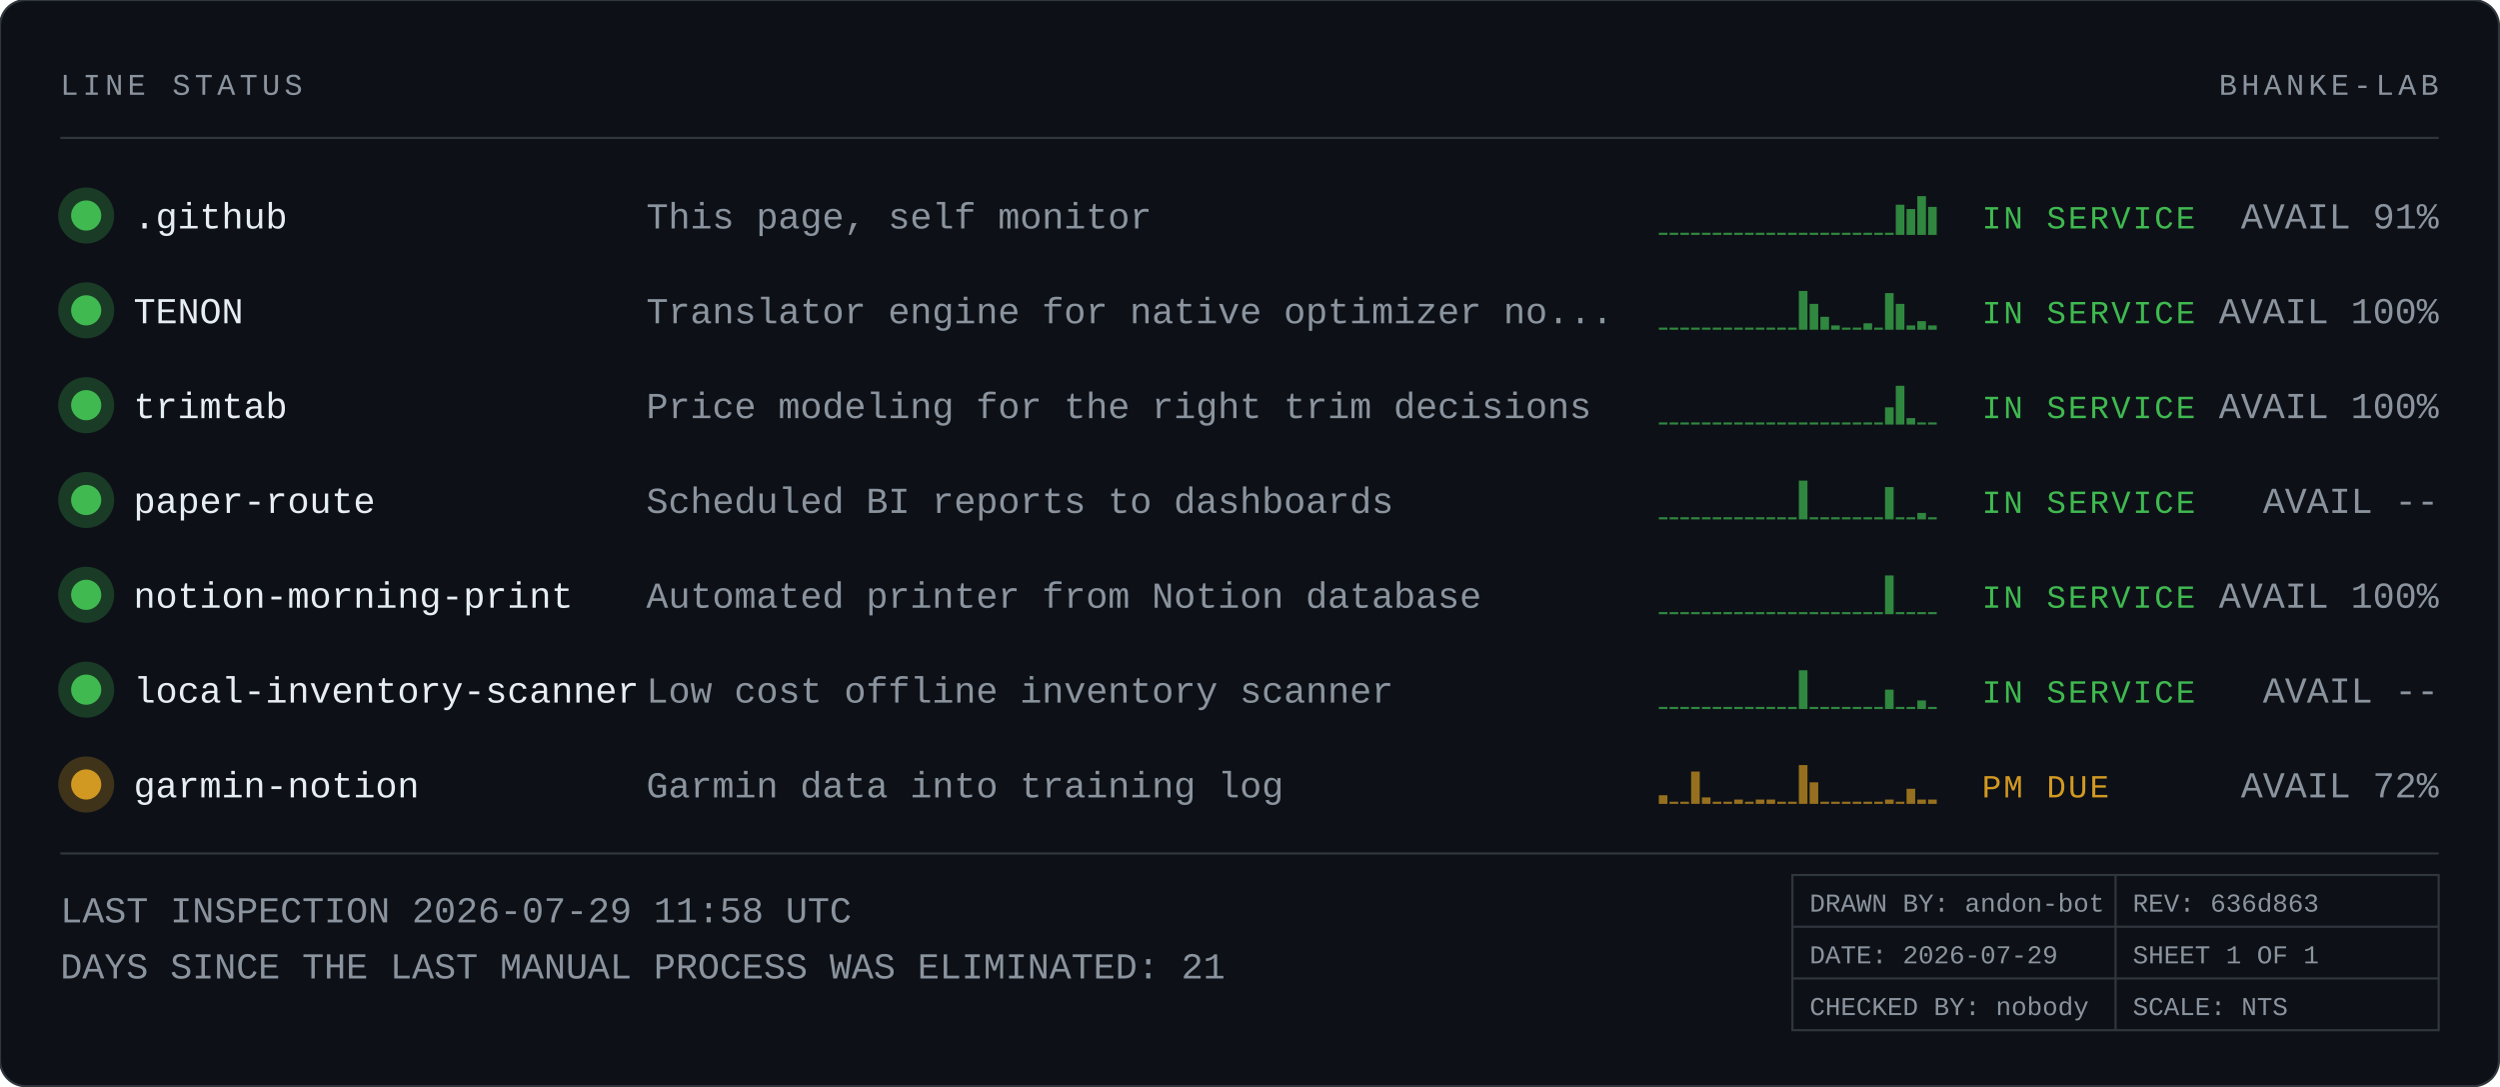
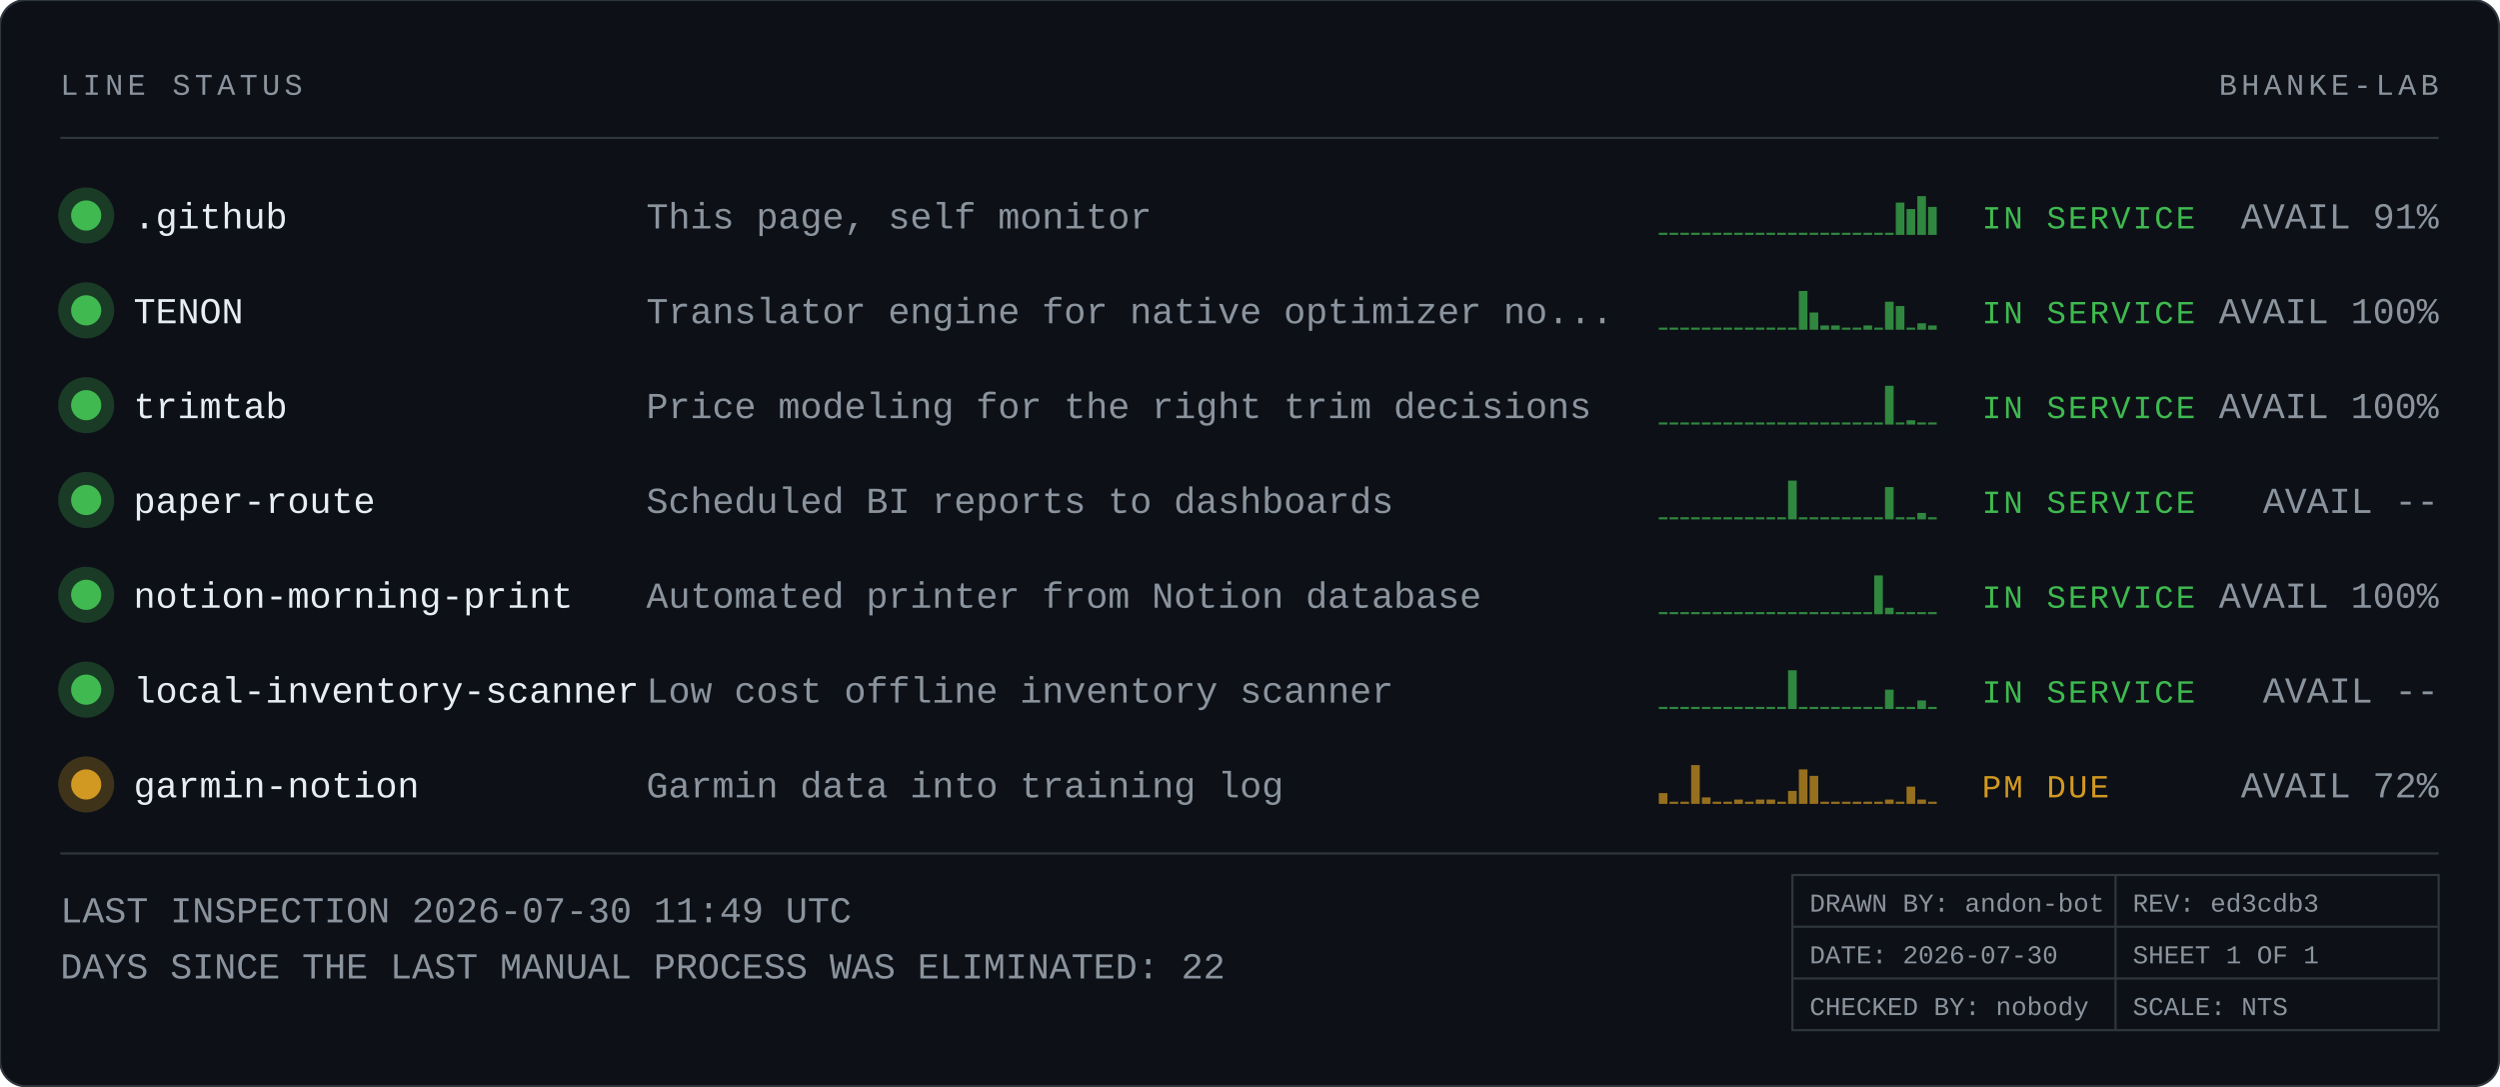
<svg xmlns="http://www.w3.org/2000/svg" width="1160" height="504" viewBox="0 0 1160 504" role="img" aria-label="Andon board">
  <style>
text { font-family: Consolas, 'Courier New', monospace; font-size: 17px; }
.hd { fill: #8b949e; font-size: 14px; letter-spacing: 2px; }
.name { fill: #e6edf3; }
.dim { fill: #8b949e; }
.st { font-size: 15px; letter-spacing: 1px; }
.tb { fill: #8b949e; font-size: 12px; }
</style>
  <rect x="0" y="0" width="1160" height="504" rx="12" fill="#0d1117" stroke="#30363d" />
  <text x="28" y="44" class="hd">LINE STATUS</text>
  <text x="1132" y="44" class="hd" text-anchor="end">BHANKE-LAB</text>
  <line x1="28" y1="64" x2="1132" y2="64" stroke="#30363d" />
  <circle cx="40" cy="100" r="13" fill="#3fb950" opacity="0.25" />
  <circle cx="40" cy="100" r="7" fill="#3fb950" />
  <text x="62" y="106" class="name">.github</text>
  <text x="300" y="106" class="dim">This page, self monitor</text>
  <rect x="770" y="108" width="4" height="1" fill="#3fb950" opacity="0.7" />
  <rect x="775" y="108" width="4" height="1" fill="#3fb950" opacity="0.7" />
  <rect x="780" y="108" width="4" height="1" fill="#3fb950" opacity="0.7" />
  <rect x="785" y="108" width="4" height="1" fill="#3fb950" opacity="0.7" />
  <rect x="790" y="108" width="4" height="1" fill="#3fb950" opacity="0.7" />
  <rect x="795" y="108" width="4" height="1" fill="#3fb950" opacity="0.7" />
  <rect x="800" y="108" width="4" height="1" fill="#3fb950" opacity="0.7" />
  <rect x="805" y="108" width="4" height="1" fill="#3fb950" opacity="0.7" />
  <rect x="810" y="108" width="4" height="1" fill="#3fb950" opacity="0.7" />
  <rect x="815" y="108" width="4" height="1" fill="#3fb950" opacity="0.7" />
  <rect x="820" y="108" width="4" height="1" fill="#3fb950" opacity="0.7" />
  <rect x="825" y="108" width="4" height="1" fill="#3fb950" opacity="0.7" />
  <rect x="830" y="108" width="4" height="1" fill="#3fb950" opacity="0.7" />
  <rect x="835" y="108" width="4" height="1" fill="#3fb950" opacity="0.7" />
  <rect x="840" y="108" width="4" height="1" fill="#3fb950" opacity="0.7" />
  <rect x="845" y="108" width="4" height="1" fill="#3fb950" opacity="0.7" />
  <rect x="850" y="108" width="4" height="1" fill="#3fb950" opacity="0.7" />
  <rect x="855" y="108" width="4" height="1" fill="#3fb950" opacity="0.7" />
  <rect x="860" y="108" width="4" height="1" fill="#3fb950" opacity="0.7" />
  <rect x="865" y="108" width="4" height="1" fill="#3fb950" opacity="0.7" />
  <rect x="870" y="108" width="4" height="1" fill="#3fb950" opacity="0.7" />
  <rect x="875" y="108" width="4" height="1" fill="#3fb950" opacity="0.7" />
-   <rect x="880" y="95" width="4" height="14" fill="#3fb950" opacity="0.7" />
+   <rect x="880" y="94" width="4" height="15" fill="#3fb950" opacity="0.7" />
  <rect x="885" y="97" width="4" height="12" fill="#3fb950" opacity="0.7" />
  <rect x="890" y="91" width="4" height="18" fill="#3fb950" opacity="0.7" />
  <rect x="895" y="96" width="4" height="13" fill="#3fb950" opacity="0.7" />
  <text x="920" y="106" class="st" fill="#3fb950">IN SERVICE</text>
  <text x="1132" y="106" class="dim" text-anchor="end">AVAIL 91%</text>
  <circle cx="40" cy="144" r="13" fill="#3fb950" opacity="0.25" />
  <circle cx="40" cy="144" r="7" fill="#3fb950" />
  <text x="62" y="150" class="name">TENON</text>
  <text x="300" y="150" class="dim">Translator engine for native optimizer no...</text>
  <rect x="770" y="152" width="4" height="1" fill="#3fb950" opacity="0.7" />
  <rect x="775" y="152" width="4" height="1" fill="#3fb950" opacity="0.7" />
  <rect x="780" y="152" width="4" height="1" fill="#3fb950" opacity="0.7" />
  <rect x="785" y="152" width="4" height="1" fill="#3fb950" opacity="0.7" />
  <rect x="790" y="152" width="4" height="1" fill="#3fb950" opacity="0.7" />
  <rect x="795" y="152" width="4" height="1" fill="#3fb950" opacity="0.7" />
  <rect x="800" y="152" width="4" height="1" fill="#3fb950" opacity="0.7" />
  <rect x="805" y="152" width="4" height="1" fill="#3fb950" opacity="0.7" />
  <rect x="810" y="152" width="4" height="1" fill="#3fb950" opacity="0.7" />
  <rect x="815" y="152" width="4" height="1" fill="#3fb950" opacity="0.7" />
  <rect x="820" y="152" width="4" height="1" fill="#3fb950" opacity="0.7" />
  <rect x="825" y="152" width="4" height="1" fill="#3fb950" opacity="0.7" />
  <rect x="830" y="152" width="4" height="1" fill="#3fb950" opacity="0.7" />
  <rect x="835" y="135" width="4" height="18" fill="#3fb950" opacity="0.7" />
-   <rect x="840" y="141" width="4" height="12" fill="#3fb950" opacity="0.7" />
-   <rect x="845" y="147" width="4" height="6" fill="#3fb950" opacity="0.7" />
+   <rect x="840" y="145" width="4" height="8" fill="#3fb950" opacity="0.7" />
+   <rect x="845" y="151" width="4" height="2" fill="#3fb950" opacity="0.7" />
  <rect x="850" y="151" width="4" height="2" fill="#3fb950" opacity="0.7" />
  <rect x="855" y="152" width="4" height="1" fill="#3fb950" opacity="0.7" />
  <rect x="860" y="152" width="4" height="1" fill="#3fb950" opacity="0.7" />
-   <rect x="865" y="150" width="4" height="3" fill="#3fb950" opacity="0.7" />
+   <rect x="865" y="151" width="4" height="2" fill="#3fb950" opacity="0.7" />
  <rect x="870" y="152" width="4" height="1" fill="#3fb950" opacity="0.7" />
-   <rect x="875" y="136" width="4" height="17" fill="#3fb950" opacity="0.7" />
-   <rect x="880" y="141" width="4" height="12" fill="#3fb950" opacity="0.7" />
-   <rect x="885" y="151" width="4" height="2" fill="#3fb950" opacity="0.7" />
-   <rect x="890" y="149" width="4" height="4" fill="#3fb950" opacity="0.7" />
+   <rect x="875" y="140" width="4" height="13" fill="#3fb950" opacity="0.7" />
+   <rect x="880" y="142" width="4" height="11" fill="#3fb950" opacity="0.7" />
+   <rect x="885" y="152" width="4" height="1" fill="#3fb950" opacity="0.7" />
+   <rect x="890" y="150" width="4" height="3" fill="#3fb950" opacity="0.7" />
  <rect x="895" y="151" width="4" height="2" fill="#3fb950" opacity="0.7" />
  <text x="920" y="150" class="st" fill="#3fb950">IN SERVICE</text>
  <text x="1132" y="150" class="dim" text-anchor="end">AVAIL 100%</text>
  <circle cx="40" cy="188" r="13" fill="#3fb950" opacity="0.25" />
  <circle cx="40" cy="188" r="7" fill="#3fb950" />
  <text x="62" y="194" class="name">trimtab</text>
  <text x="300" y="194" class="dim">Price modeling for the right trim decisions</text>
  <rect x="770" y="196" width="4" height="1" fill="#3fb950" opacity="0.7" />
  <rect x="775" y="196" width="4" height="1" fill="#3fb950" opacity="0.7" />
  <rect x="780" y="196" width="4" height="1" fill="#3fb950" opacity="0.7" />
  <rect x="785" y="196" width="4" height="1" fill="#3fb950" opacity="0.7" />
  <rect x="790" y="196" width="4" height="1" fill="#3fb950" opacity="0.7" />
  <rect x="795" y="196" width="4" height="1" fill="#3fb950" opacity="0.7" />
  <rect x="800" y="196" width="4" height="1" fill="#3fb950" opacity="0.7" />
  <rect x="805" y="196" width="4" height="1" fill="#3fb950" opacity="0.7" />
  <rect x="810" y="196" width="4" height="1" fill="#3fb950" opacity="0.7" />
  <rect x="815" y="196" width="4" height="1" fill="#3fb950" opacity="0.7" />
  <rect x="820" y="196" width="4" height="1" fill="#3fb950" opacity="0.7" />
  <rect x="825" y="196" width="4" height="1" fill="#3fb950" opacity="0.7" />
  <rect x="830" y="196" width="4" height="1" fill="#3fb950" opacity="0.7" />
  <rect x="835" y="196" width="4" height="1" fill="#3fb950" opacity="0.7" />
  <rect x="840" y="196" width="4" height="1" fill="#3fb950" opacity="0.7" />
  <rect x="845" y="196" width="4" height="1" fill="#3fb950" opacity="0.7" />
  <rect x="850" y="196" width="4" height="1" fill="#3fb950" opacity="0.7" />
  <rect x="855" y="196" width="4" height="1" fill="#3fb950" opacity="0.7" />
  <rect x="860" y="196" width="4" height="1" fill="#3fb950" opacity="0.7" />
  <rect x="865" y="196" width="4" height="1" fill="#3fb950" opacity="0.7" />
  <rect x="870" y="196" width="4" height="1" fill="#3fb950" opacity="0.7" />
-   <rect x="875" y="189" width="4" height="8" fill="#3fb950" opacity="0.7" />
-   <rect x="880" y="179" width="4" height="18" fill="#3fb950" opacity="0.7" />
-   <rect x="885" y="194" width="4" height="3" fill="#3fb950" opacity="0.7" />
+   <rect x="875" y="179" width="4" height="18" fill="#3fb950" opacity="0.7" />
+   <rect x="880" y="196" width="4" height="1" fill="#3fb950" opacity="0.7" />
+   <rect x="885" y="195" width="4" height="2" fill="#3fb950" opacity="0.7" />
  <rect x="890" y="196" width="4" height="1" fill="#3fb950" opacity="0.7" />
  <rect x="895" y="196" width="4" height="1" fill="#3fb950" opacity="0.7" />
  <text x="920" y="194" class="st" fill="#3fb950">IN SERVICE</text>
  <text x="1132" y="194" class="dim" text-anchor="end">AVAIL 100%</text>
  <circle cx="40" cy="232" r="13" fill="#3fb950" opacity="0.25" />
  <circle cx="40" cy="232" r="7" fill="#3fb950" />
  <text x="62" y="238" class="name">paper-route</text>
  <text x="300" y="238" class="dim">Scheduled BI reports to dashboards</text>
  <rect x="770" y="240" width="4" height="1" fill="#3fb950" opacity="0.7" />
  <rect x="775" y="240" width="4" height="1" fill="#3fb950" opacity="0.7" />
  <rect x="780" y="240" width="4" height="1" fill="#3fb950" opacity="0.7" />
  <rect x="785" y="240" width="4" height="1" fill="#3fb950" opacity="0.7" />
  <rect x="790" y="240" width="4" height="1" fill="#3fb950" opacity="0.7" />
  <rect x="795" y="240" width="4" height="1" fill="#3fb950" opacity="0.7" />
  <rect x="800" y="240" width="4" height="1" fill="#3fb950" opacity="0.7" />
  <rect x="805" y="240" width="4" height="1" fill="#3fb950" opacity="0.7" />
  <rect x="810" y="240" width="4" height="1" fill="#3fb950" opacity="0.7" />
  <rect x="815" y="240" width="4" height="1" fill="#3fb950" opacity="0.7" />
  <rect x="820" y="240" width="4" height="1" fill="#3fb950" opacity="0.7" />
  <rect x="825" y="240" width="4" height="1" fill="#3fb950" opacity="0.7" />
-   <rect x="830" y="240" width="4" height="1" fill="#3fb950" opacity="0.7" />
-   <rect x="835" y="223" width="4" height="18" fill="#3fb950" opacity="0.7" />
+   <rect x="830" y="223" width="4" height="18" fill="#3fb950" opacity="0.7" />
+   <rect x="835" y="240" width="4" height="1" fill="#3fb950" opacity="0.7" />
  <rect x="840" y="240" width="4" height="1" fill="#3fb950" opacity="0.7" />
  <rect x="845" y="240" width="4" height="1" fill="#3fb950" opacity="0.7" />
  <rect x="850" y="240" width="4" height="1" fill="#3fb950" opacity="0.7" />
  <rect x="855" y="240" width="4" height="1" fill="#3fb950" opacity="0.7" />
  <rect x="860" y="240" width="4" height="1" fill="#3fb950" opacity="0.7" />
  <rect x="865" y="240" width="4" height="1" fill="#3fb950" opacity="0.7" />
  <rect x="870" y="240" width="4" height="1" fill="#3fb950" opacity="0.7" />
  <rect x="875" y="226" width="4" height="15" fill="#3fb950" opacity="0.7" />
  <rect x="880" y="240" width="4" height="1" fill="#3fb950" opacity="0.7" />
  <rect x="885" y="240" width="4" height="1" fill="#3fb950" opacity="0.7" />
  <rect x="890" y="238" width="4" height="3" fill="#3fb950" opacity="0.7" />
  <rect x="895" y="240" width="4" height="1" fill="#3fb950" opacity="0.7" />
  <text x="920" y="238" class="st" fill="#3fb950">IN SERVICE</text>
  <text x="1132" y="238" class="dim" text-anchor="end">AVAIL --</text>
  <circle cx="40" cy="276" r="13" fill="#3fb950" opacity="0.25" />
  <circle cx="40" cy="276" r="7" fill="#3fb950" />
  <text x="62" y="282" class="name">notion-morning-print</text>
  <text x="300" y="282" class="dim">Automated printer from Notion database</text>
  <rect x="770" y="284" width="4" height="1" fill="#3fb950" opacity="0.7" />
  <rect x="775" y="284" width="4" height="1" fill="#3fb950" opacity="0.7" />
  <rect x="780" y="284" width="4" height="1" fill="#3fb950" opacity="0.7" />
  <rect x="785" y="284" width="4" height="1" fill="#3fb950" opacity="0.7" />
  <rect x="790" y="284" width="4" height="1" fill="#3fb950" opacity="0.7" />
  <rect x="795" y="284" width="4" height="1" fill="#3fb950" opacity="0.7" />
  <rect x="800" y="284" width="4" height="1" fill="#3fb950" opacity="0.7" />
  <rect x="805" y="284" width="4" height="1" fill="#3fb950" opacity="0.7" />
  <rect x="810" y="284" width="4" height="1" fill="#3fb950" opacity="0.7" />
  <rect x="815" y="284" width="4" height="1" fill="#3fb950" opacity="0.7" />
  <rect x="820" y="284" width="4" height="1" fill="#3fb950" opacity="0.7" />
  <rect x="825" y="284" width="4" height="1" fill="#3fb950" opacity="0.7" />
  <rect x="830" y="284" width="4" height="1" fill="#3fb950" opacity="0.7" />
  <rect x="835" y="284" width="4" height="1" fill="#3fb950" opacity="0.7" />
  <rect x="840" y="284" width="4" height="1" fill="#3fb950" opacity="0.7" />
  <rect x="845" y="284" width="4" height="1" fill="#3fb950" opacity="0.7" />
  <rect x="850" y="284" width="4" height="1" fill="#3fb950" opacity="0.7" />
  <rect x="855" y="284" width="4" height="1" fill="#3fb950" opacity="0.7" />
  <rect x="860" y="284" width="4" height="1" fill="#3fb950" opacity="0.7" />
  <rect x="865" y="284" width="4" height="1" fill="#3fb950" opacity="0.7" />
-   <rect x="870" y="284" width="4" height="1" fill="#3fb950" opacity="0.7" />
-   <rect x="875" y="267" width="4" height="18" fill="#3fb950" opacity="0.7" />
+   <rect x="870" y="267" width="4" height="18" fill="#3fb950" opacity="0.7" />
+   <rect x="875" y="282" width="4" height="3" fill="#3fb950" opacity="0.7" />
  <rect x="880" y="284" width="4" height="1" fill="#3fb950" opacity="0.7" />
  <rect x="885" y="284" width="4" height="1" fill="#3fb950" opacity="0.7" />
  <rect x="890" y="284" width="4" height="1" fill="#3fb950" opacity="0.7" />
  <rect x="895" y="284" width="4" height="1" fill="#3fb950" opacity="0.7" />
  <text x="920" y="282" class="st" fill="#3fb950">IN SERVICE</text>
  <text x="1132" y="282" class="dim" text-anchor="end">AVAIL 100%</text>
  <circle cx="40" cy="320" r="13" fill="#3fb950" opacity="0.25" />
  <circle cx="40" cy="320" r="7" fill="#3fb950" />
  <text x="62" y="326" class="name">local-inventory-scanner</text>
  <text x="300" y="326" class="dim">Low cost offline inventory scanner</text>
  <rect x="770" y="328" width="4" height="1" fill="#3fb950" opacity="0.7" />
  <rect x="775" y="328" width="4" height="1" fill="#3fb950" opacity="0.7" />
  <rect x="780" y="328" width="4" height="1" fill="#3fb950" opacity="0.7" />
  <rect x="785" y="328" width="4" height="1" fill="#3fb950" opacity="0.7" />
  <rect x="790" y="328" width="4" height="1" fill="#3fb950" opacity="0.7" />
  <rect x="795" y="328" width="4" height="1" fill="#3fb950" opacity="0.7" />
  <rect x="800" y="328" width="4" height="1" fill="#3fb950" opacity="0.7" />
  <rect x="805" y="328" width="4" height="1" fill="#3fb950" opacity="0.7" />
  <rect x="810" y="328" width="4" height="1" fill="#3fb950" opacity="0.7" />
  <rect x="815" y="328" width="4" height="1" fill="#3fb950" opacity="0.7" />
  <rect x="820" y="328" width="4" height="1" fill="#3fb950" opacity="0.7" />
  <rect x="825" y="328" width="4" height="1" fill="#3fb950" opacity="0.7" />
-   <rect x="830" y="328" width="4" height="1" fill="#3fb950" opacity="0.7" />
-   <rect x="835" y="311" width="4" height="18" fill="#3fb950" opacity="0.7" />
+   <rect x="830" y="311" width="4" height="18" fill="#3fb950" opacity="0.7" />
+   <rect x="835" y="328" width="4" height="1" fill="#3fb950" opacity="0.7" />
  <rect x="840" y="328" width="4" height="1" fill="#3fb950" opacity="0.7" />
  <rect x="845" y="328" width="4" height="1" fill="#3fb950" opacity="0.7" />
  <rect x="850" y="328" width="4" height="1" fill="#3fb950" opacity="0.7" />
  <rect x="855" y="328" width="4" height="1" fill="#3fb950" opacity="0.7" />
  <rect x="860" y="328" width="4" height="1" fill="#3fb950" opacity="0.7" />
  <rect x="865" y="328" width="4" height="1" fill="#3fb950" opacity="0.7" />
  <rect x="870" y="328" width="4" height="1" fill="#3fb950" opacity="0.7" />
  <rect x="875" y="320" width="4" height="9" fill="#3fb950" opacity="0.7" />
  <rect x="880" y="328" width="4" height="1" fill="#3fb950" opacity="0.7" />
  <rect x="885" y="328" width="4" height="1" fill="#3fb950" opacity="0.7" />
  <rect x="890" y="325" width="4" height="4" fill="#3fb950" opacity="0.7" />
  <rect x="895" y="328" width="4" height="1" fill="#3fb950" opacity="0.7" />
  <text x="920" y="326" class="st" fill="#3fb950">IN SERVICE</text>
  <text x="1132" y="326" class="dim" text-anchor="end">AVAIL --</text>
  <circle cx="40" cy="364" r="13" fill="#d29922" opacity="0.25">
    <animate attributeName="opacity" values="0.25;0.8;0.25" dur="2s" repeatCount="indefinite" />
  </circle>
  <circle cx="40" cy="364" r="7" fill="#d29922" />
  <text x="62" y="370" class="name">garmin-notion</text>
  <text x="300" y="370" class="dim">Garmin data into training log</text>
-   <rect x="770" y="369" width="4" height="4" fill="#d29922" opacity="0.7" />
+   <rect x="770" y="368" width="4" height="5" fill="#d29922" opacity="0.7" />
  <rect x="775" y="372" width="4" height="1" fill="#d29922" opacity="0.7" />
  <rect x="780" y="372" width="4" height="1" fill="#d29922" opacity="0.7" />
-   <rect x="785" y="358" width="4" height="15" fill="#d29922" opacity="0.7" />
+   <rect x="785" y="355" width="4" height="18" fill="#d29922" opacity="0.7" />
  <rect x="790" y="370" width="4" height="3" fill="#d29922" opacity="0.7" />
  <rect x="795" y="372" width="4" height="1" fill="#d29922" opacity="0.7" />
  <rect x="800" y="372" width="4" height="1" fill="#d29922" opacity="0.7" />
  <rect x="805" y="371" width="4" height="2" fill="#d29922" opacity="0.7" />
  <rect x="810" y="372" width="4" height="1" fill="#d29922" opacity="0.7" />
  <rect x="815" y="371" width="4" height="2" fill="#d29922" opacity="0.7" />
  <rect x="820" y="371" width="4" height="2" fill="#d29922" opacity="0.7" />
  <rect x="825" y="372" width="4" height="1" fill="#d29922" opacity="0.7" />
-   <rect x="830" y="372" width="4" height="1" fill="#d29922" opacity="0.7" />
-   <rect x="835" y="355" width="4" height="18" fill="#d29922" opacity="0.7" />
-   <rect x="840" y="363" width="4" height="10" fill="#d29922" opacity="0.7" />
+   <rect x="830" y="367" width="4" height="6" fill="#d29922" opacity="0.7" />
+   <rect x="835" y="357" width="4" height="16" fill="#d29922" opacity="0.7" />
+   <rect x="840" y="360" width="4" height="13" fill="#d29922" opacity="0.7" />
  <rect x="845" y="372" width="4" height="1" fill="#d29922" opacity="0.7" />
  <rect x="850" y="372" width="4" height="1" fill="#d29922" opacity="0.7" />
  <rect x="855" y="372" width="4" height="1" fill="#d29922" opacity="0.7" />
  <rect x="860" y="372" width="4" height="1" fill="#d29922" opacity="0.7" />
  <rect x="865" y="372" width="4" height="1" fill="#d29922" opacity="0.7" />
  <rect x="870" y="372" width="4" height="1" fill="#d29922" opacity="0.7" />
  <rect x="875" y="371" width="4" height="2" fill="#d29922" opacity="0.7" />
  <rect x="880" y="372" width="4" height="1" fill="#d29922" opacity="0.7" />
-   <rect x="885" y="366" width="4" height="7" fill="#d29922" opacity="0.7" />
+   <rect x="885" y="365" width="4" height="8" fill="#d29922" opacity="0.7" />
  <rect x="890" y="371" width="4" height="2" fill="#d29922" opacity="0.7" />
-   <rect x="895" y="371" width="4" height="2" fill="#d29922" opacity="0.7" />
+   <rect x="895" y="372" width="4" height="1" fill="#d29922" opacity="0.7" />
  <text x="920" y="370" class="st" fill="#d29922">PM DUE</text>
  <text x="1132" y="370" class="dim" text-anchor="end">AVAIL 72%</text>
  <line x1="28" y1="396" x2="1132" y2="396" stroke="#30363d" />
-   <text x="28" y="428" class="dim">LAST INSPECTION 2026-07-29 11:58 UTC</text>
-   <text x="28" y="454" class="dim">DAYS SINCE THE LAST MANUAL PROCESS WAS ELIMINATED: 21</text>
+   <text x="28" y="428" class="dim">LAST INSPECTION 2026-07-30 11:49 UTC</text>
+   <text x="28" y="454" class="dim">DAYS SINCE THE LAST MANUAL PROCESS WAS ELIMINATED: 22</text>
  <rect x="832" y="406" width="300" height="72" fill="none" stroke="#30363d" />
  <line x1="832" y1="430" x2="1132" y2="430" stroke="#30363d" />
  <line x1="832" y1="454" x2="1132" y2="454" stroke="#30363d" />
  <line x1="982" y1="406" x2="982" y2="478" stroke="#30363d" />
  <text x="840" y="423" class="tb">DRAWN BY: andon-bot</text>
-   <text x="990" y="423" class="tb">REV: 636d863</text>
-   <text x="840" y="447" class="tb">DATE: 2026-07-29</text>
+   <text x="990" y="423" class="tb">REV: ed3cdb3</text>
+   <text x="840" y="447" class="tb">DATE: 2026-07-30</text>
  <text x="990" y="447" class="tb">SHEET 1 OF 1</text>
  <text x="840" y="471" class="tb">CHECKED BY: nobody</text>
  <text x="990" y="471" class="tb">SCALE: NTS</text>
</svg>
